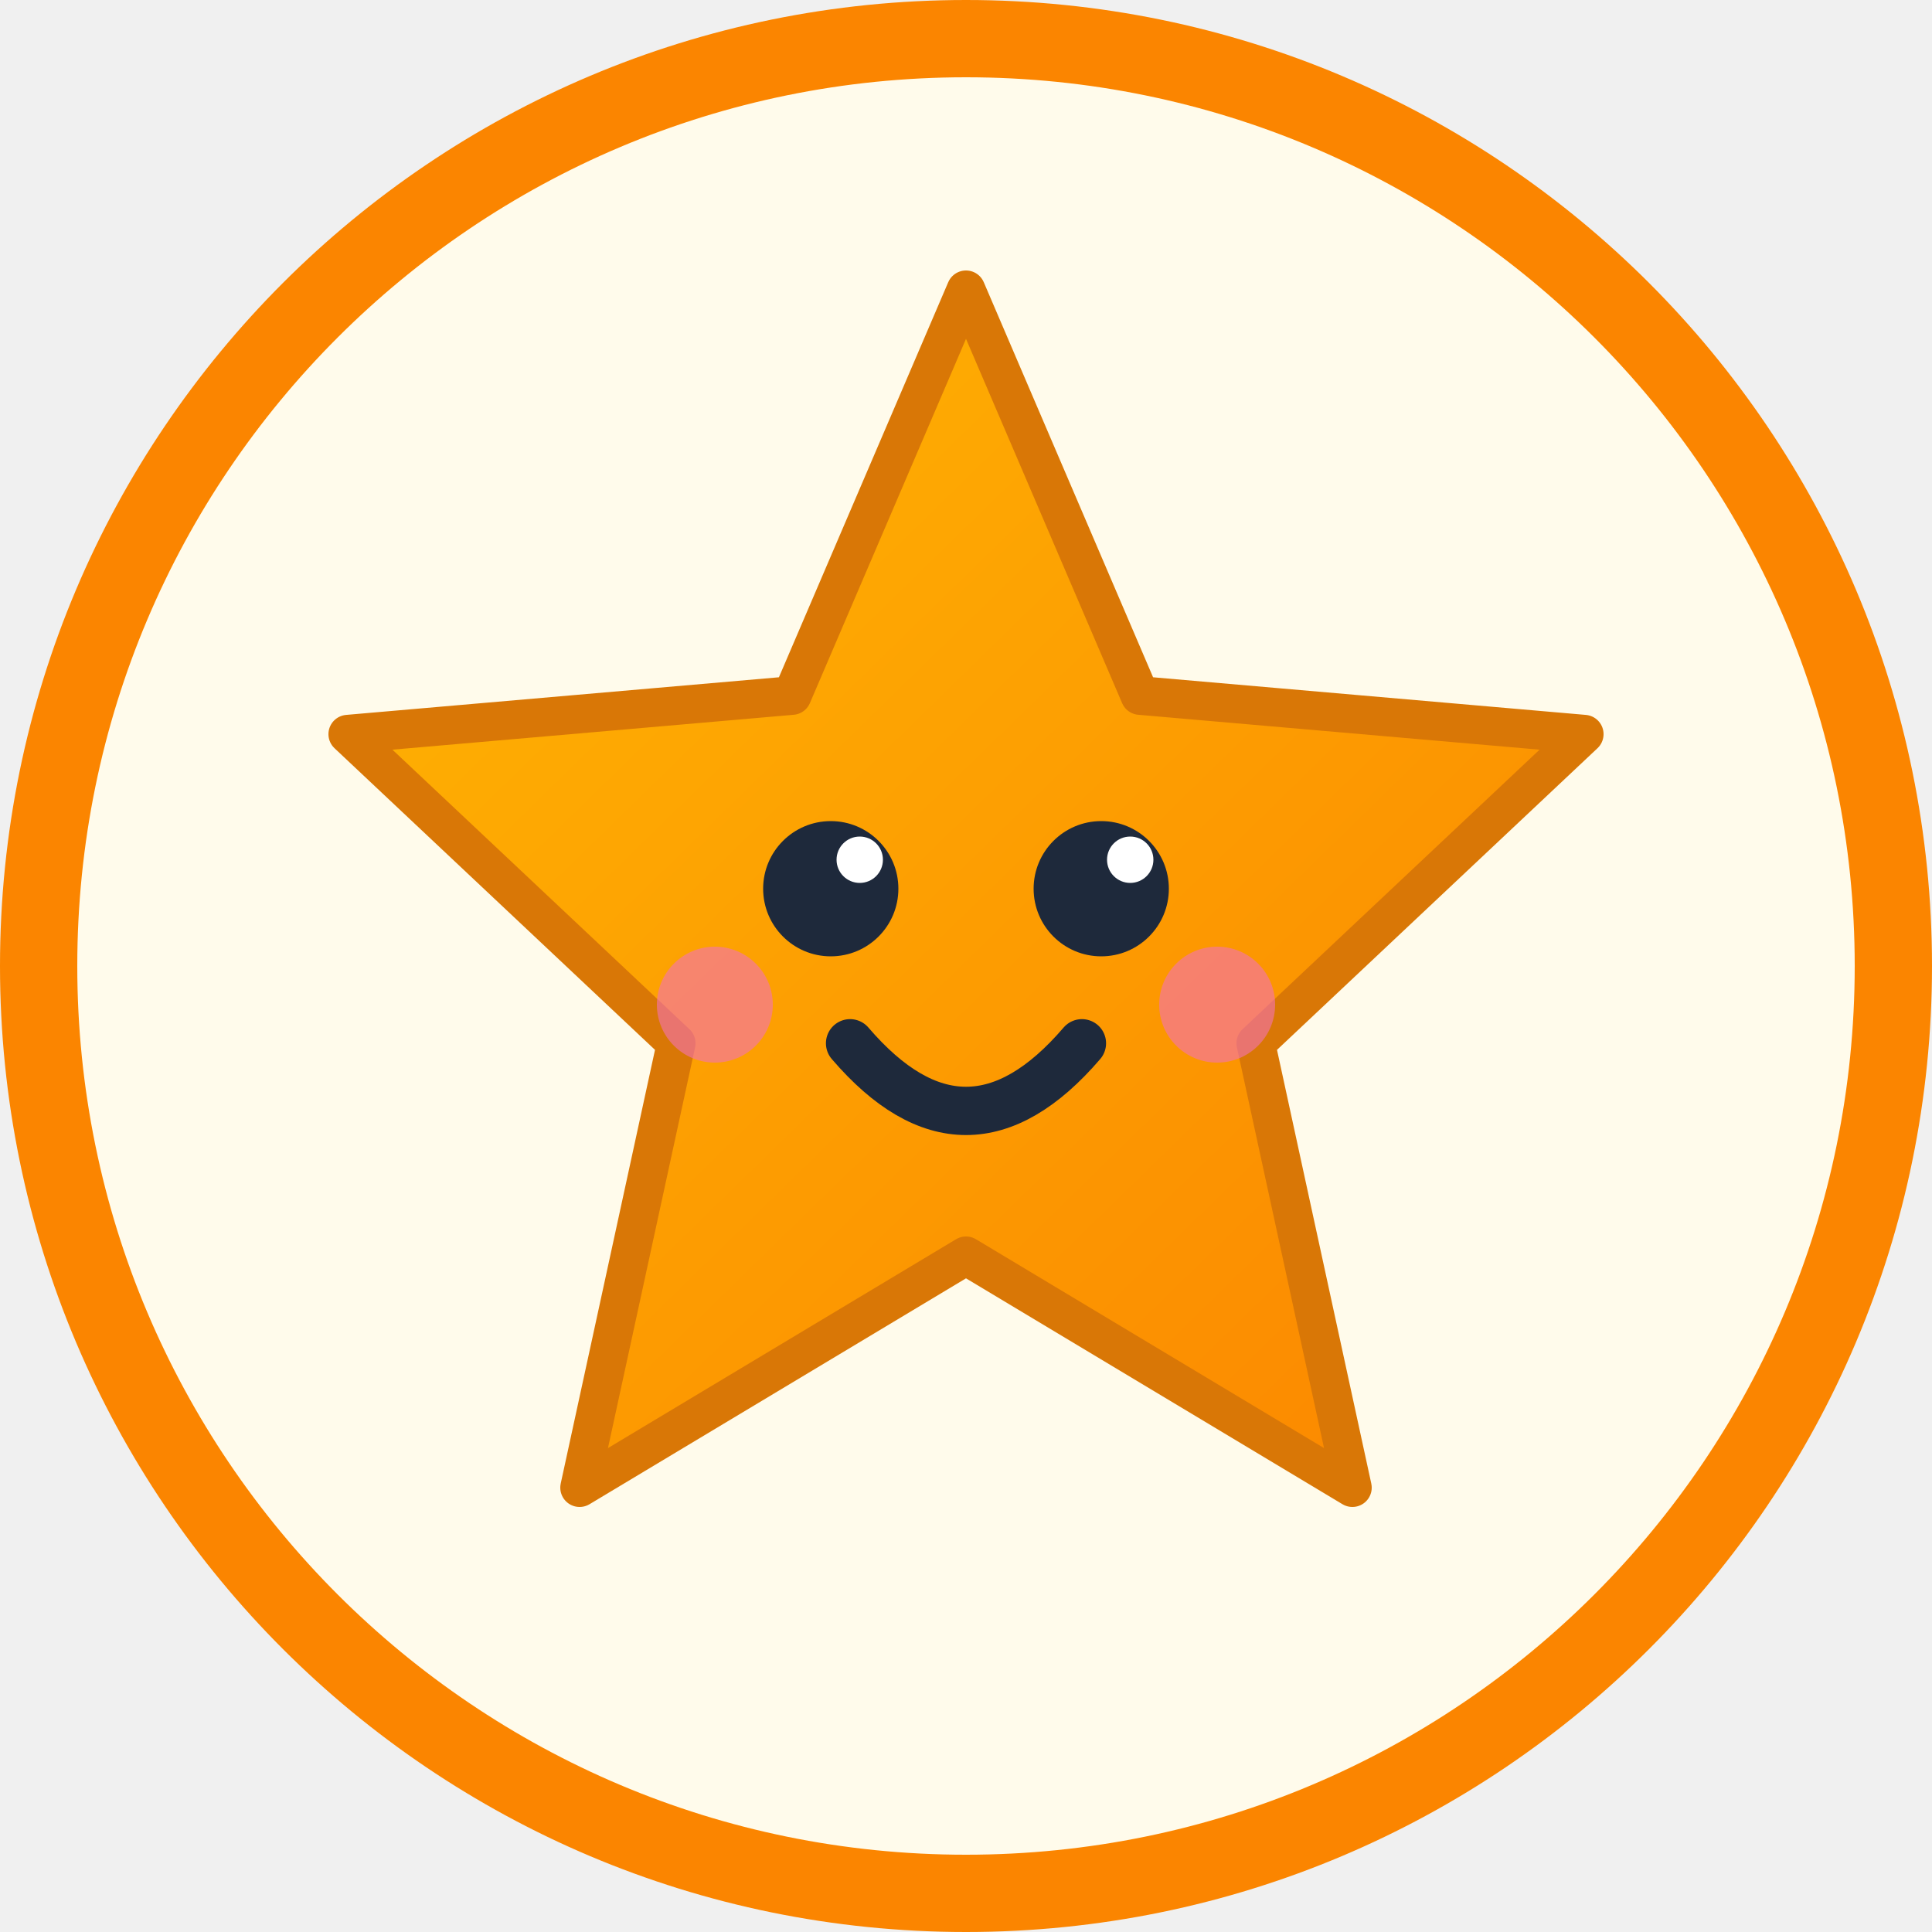
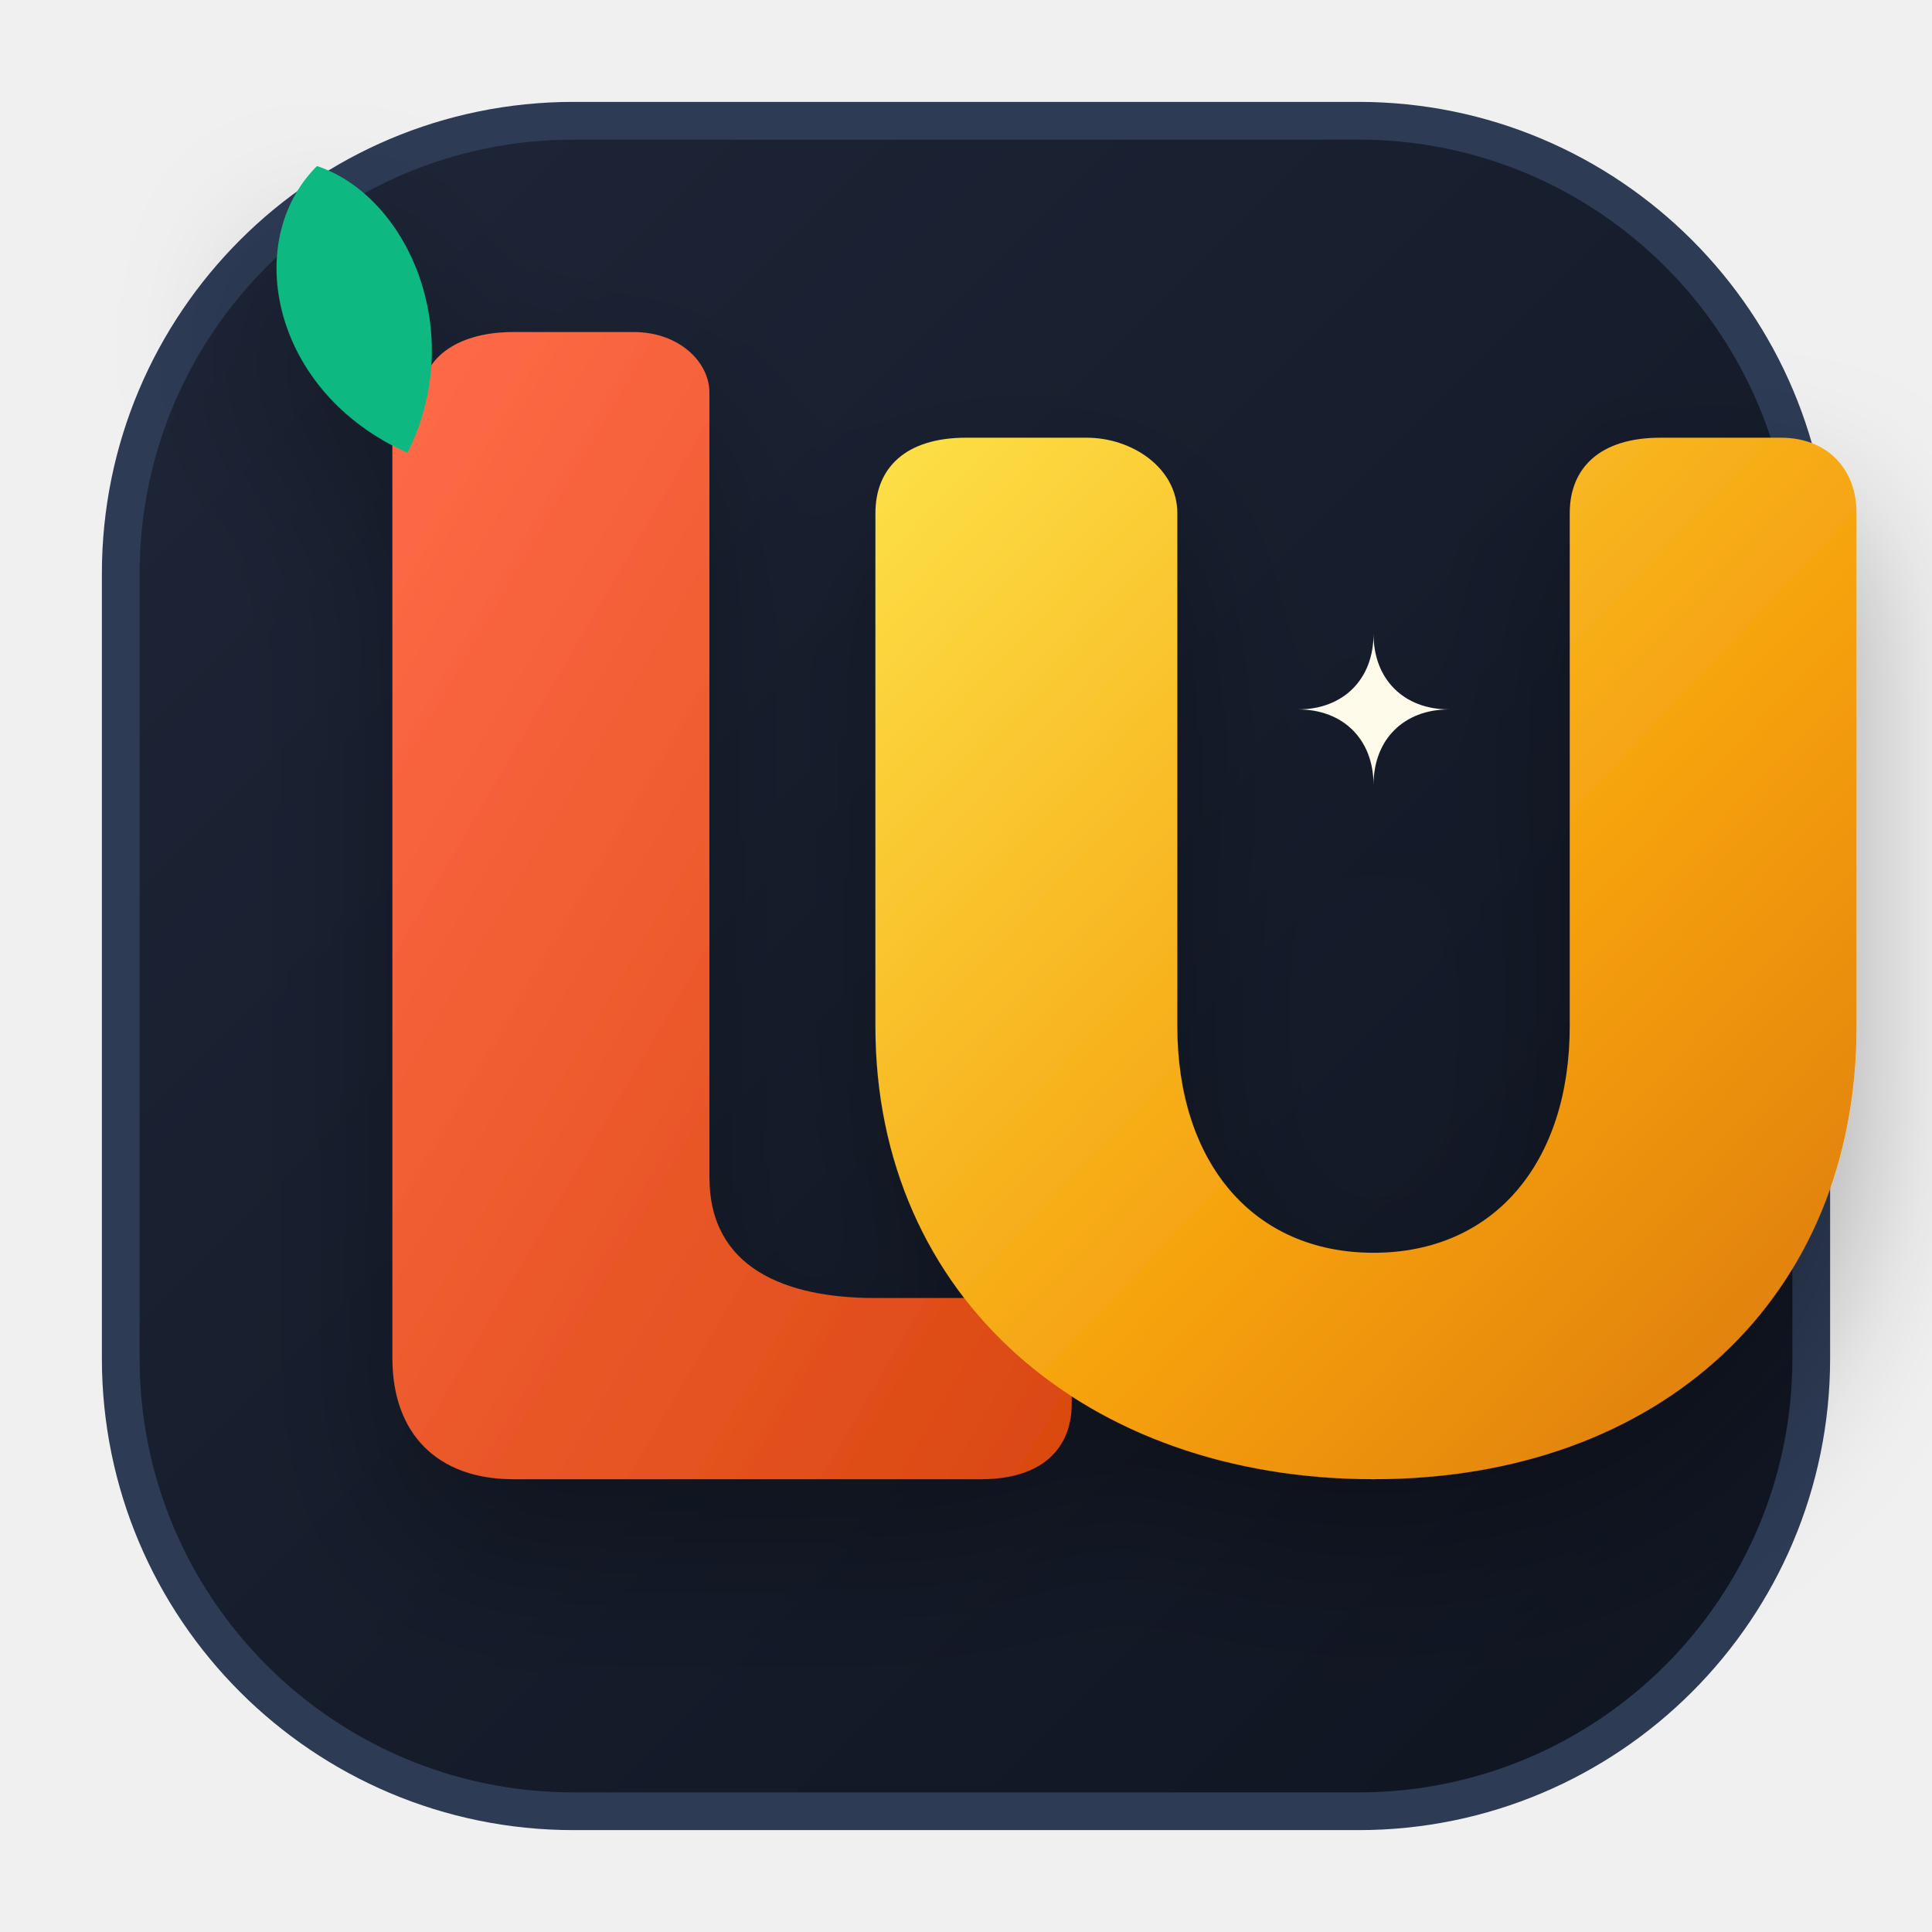
- <svg xmlns="http://www.w3.org/2000/svg" viewBox="0 0 100 100">
+ <svg xmlns="http://www.w3.org/2000/svg" viewBox="0 0 128 128" fill="none">
  <defs>
-     <linearGradient id="star-grad" x1="0%" y1="0%" x2="100%" y2="100%">
-       <stop offset="0%" stop-color="#FFB703" />
-       <stop offset="100%" stop-color="#FB8500" />
+     <linearGradient id="bg-canvas-grad" x1="0%" y1="0%" x2="100%" y2="100%">
+       <stop offset="0%" stop-color="#1E2638" />
+       <stop offset="100%" stop-color="#0F1420" />
    </linearGradient>
+     <linearGradient id="l-coral" x1="0%" y1="0%" x2="100%" y2="100%">
+       <stop offset="0%" stop-color="#FF6B4A" />
+       <stop offset="100%" stop-color="#D9480F" />
+     </linearGradient>
+     <linearGradient id="u-gold" x1="0%" y1="0%" x2="100%" y2="100%">
+       <stop offset="0%" stop-color="#FDE047" />
+       <stop offset="60%" stop-color="#F59E0B" />
+       <stop offset="100%" stop-color="#D97706" />
+     </linearGradient>
+     <filter id="lu-shadow" x="-20%" y="-20%" width="140%" height="140%">
+       <feDropShadow dx="0" dy="5" stdDeviation="5" flood-color="#000000" flood-opacity="0.3" />
+     </filter>
  </defs>
-   <circle cx="50" cy="50" r="48" fill="#FFFBEB" stroke="#FB8500" stroke-width="4" />
-   <path d="M50 15 L59 36 L82 38 L65 54 L70 77 L50 65 L30 77 L35 54 L18 38 L41 36 Z" fill="url(#star-grad)" stroke="#D97706" stroke-width="2" stroke-linejoin="round" />
-   <circle cx="43" cy="46" r="3.5" fill="#1E293B" />
-   <circle cx="57" cy="46" r="3.5" fill="#1E293B" />
-   <circle cx="44.5" cy="44.5" r="1.2" fill="#FFFFFF" />
-   <circle cx="58.5" cy="44.5" r="1.2" fill="#FFFFFF" />
-   <circle cx="37" cy="52" r="3" fill="#F472B6" opacity="0.6" />
-   <circle cx="63" cy="52" r="3" fill="#F472B6" opacity="0.6" />
-   <path d="M44 54 Q50 61 56 54" fill="none" stroke="#1E293B" stroke-width="2.5" stroke-linecap="round" />
+   <rect x="8" y="8" width="112" height="112" rx="30" fill="url(#bg-canvas-grad)" stroke="#2D3B55" stroke-width="2.5" />
+   <g filter="url(#lu-shadow)">
+     <path d="M 28 26              C 28 24, 30 22, 34 22              L 42 22              C 45 22, 47 24, 47 26              L 47 78              C 47 84, 52 86, 58 86              L 66 86              C 69 86, 71 88, 71 91              L 71 93              C 71 96, 69 98, 65 98              L 34 98              C 29 98, 26 95, 26 90              L 26 29              C 26 27, 27 26, 28 26 Z" fill="url(#l-coral)" />
+     <path d="M 58 34              C 58 31, 60 29, 64 29              L 72 29              C 75 29, 78 31, 78 34              L 78 68              C 78 77, 83 83, 91 83              C 99 83, 104 77, 104 68              L 104 34              C 104 31, 106 29, 110 29              L 118 29              C 121 29, 123 31, 123 34              L 123 68              C 123 86, 110 98, 91 98              C 72 98, 58 86, 58 68              Z" fill="url(#u-gold)" />
+     <path d="M 27 30              C 18 26, 16 16, 21 11              C 27 13, 31 22, 27 30 Z" fill="#10B981" />
+     <path d="M 91 42              C 91 45, 93 47, 96 47              C 93 47, 91 49, 91 52              C 91 49, 89 47, 86 47              C 89 47, 91 45, 91 42 Z" fill="#FFFBEB" />
+   </g>
</svg>
